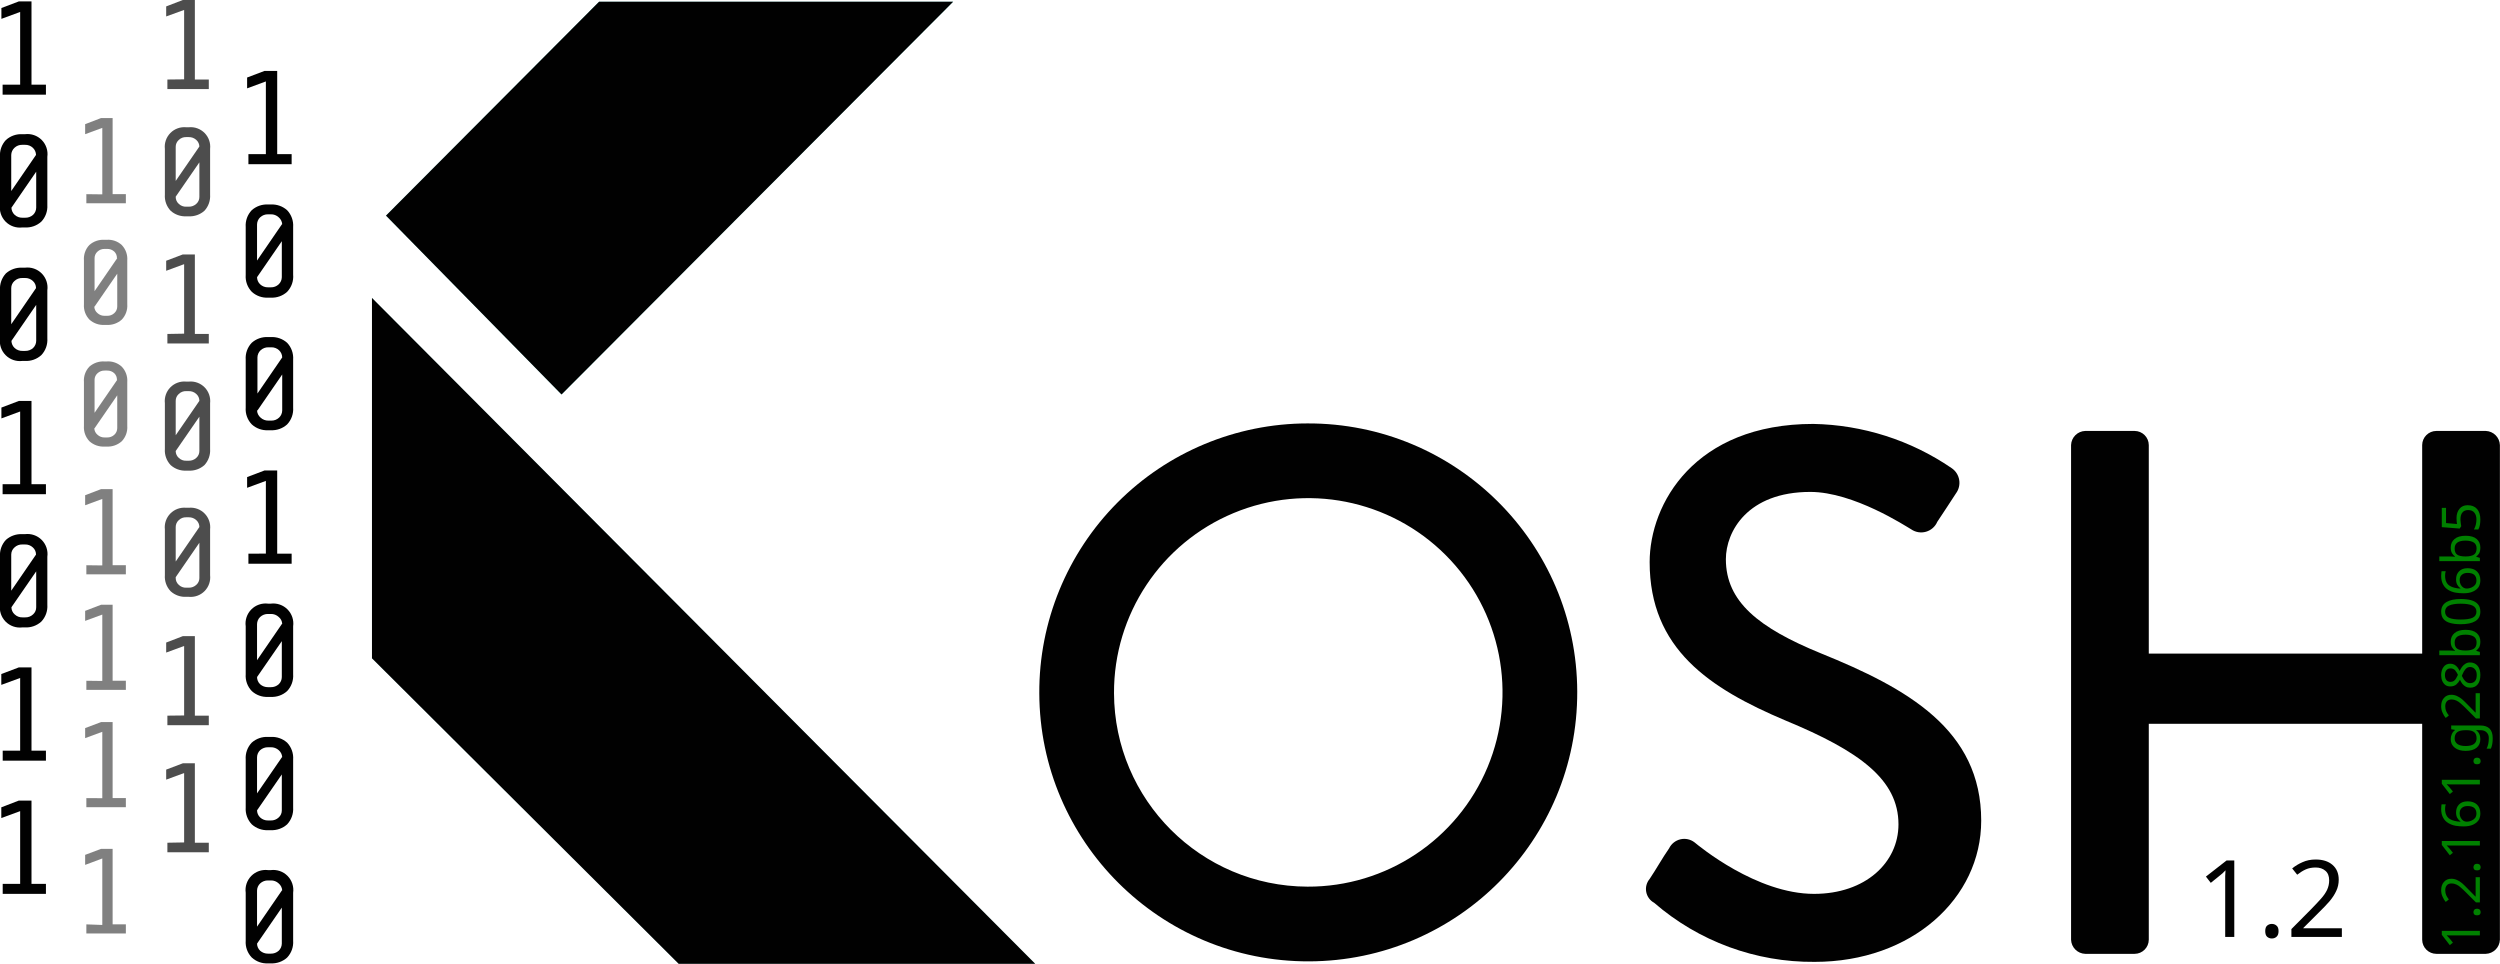
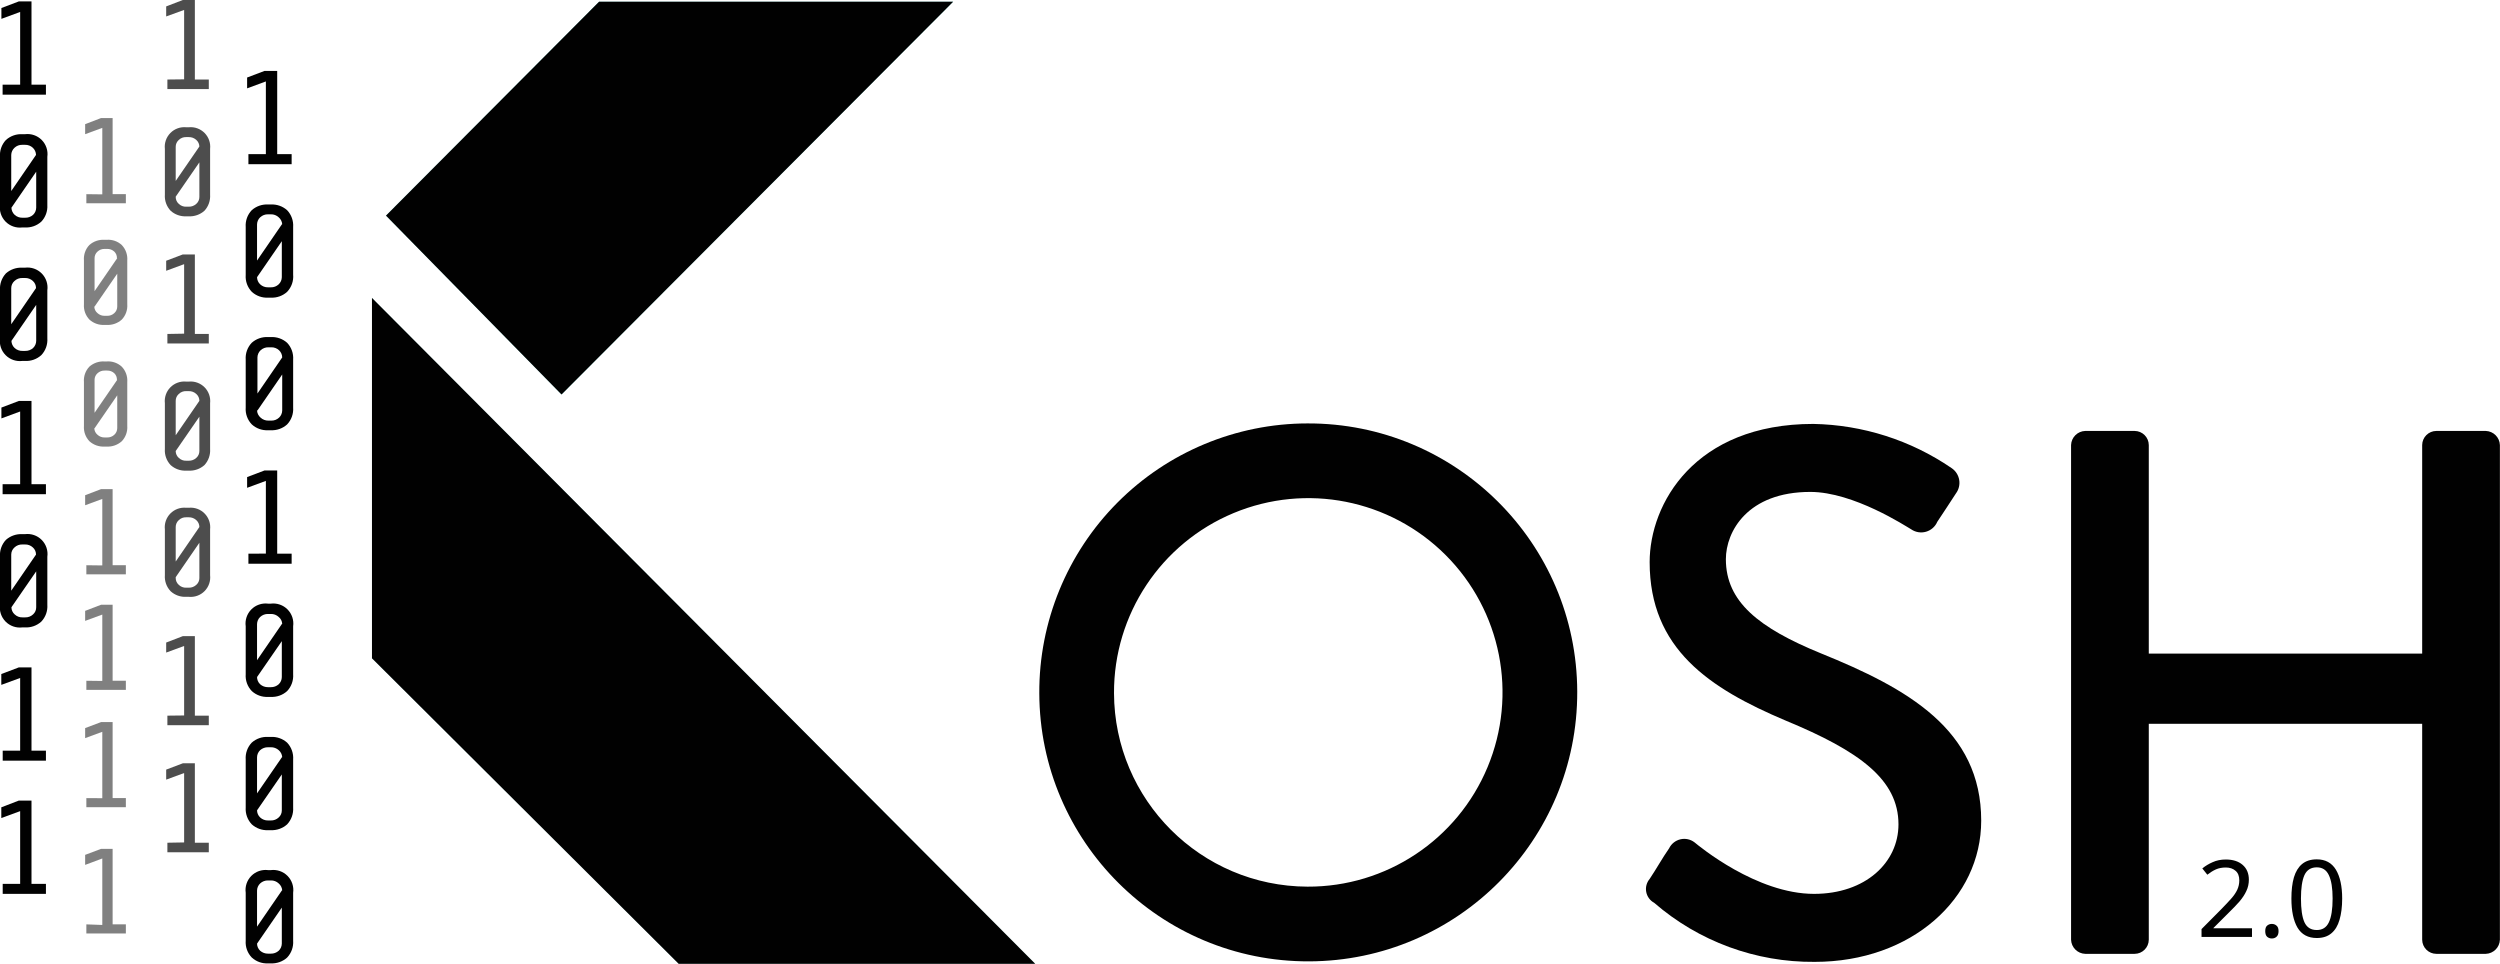
<svg xmlns="http://www.w3.org/2000/svg" viewBox="0 0 249.28 96.1" version="1.1" id="svg5833">
  <defs id="defs5750">
    <style id="style5748">.cls-1{isolation:isolate;}.cls-2,.cls-3,.cls-4,.cls-6{fill:#010101;}.cls-2,.cls-3,.cls-4,.cls-5{mix-blend-mode:multiply;}.cls-3{opacity:0.7;}.cls-4{opacity:0.5;}.cls-5{fill:#afdedc;}</style>
  </defs>
  <path class="cls-2" d="m 0.26,8.44 v 1 h 4.32 v -1 H 3.14 V 0.14 H 1.88 L 0.14,0.8 V 1.88 L 2.01,1.19 v 7.25 z" id="path5752" style="isolation:isolate;mix-blend-mode:multiply;fill:#010101" />
  <path class="cls-2" d="M 4.72,20.45 V 15.64 A 2,2 0 0 0 2.49,13.38 H 2.23 A 2.25,2.25 0 0 0 0.59,13.96 2.21,2.21 0 0 0 0,15.64 v 4.78 a 2,2 0 0 0 2.23,2.26 h 0.26 a 2.24,2.24 0 0 0 1.63,-0.58 2.21,2.21 0 0 0 0.6,-1.65 z m -1.13,-5 -2.47,3.6 v -3.6 a 1,1 0 0 1 0.32,-0.71 1.08,1.08 0 0 1 0.79,-0.3 h 0.26 a 1.09,1.09 0 0 1 0.79,0.3 1,1 0 0 1 0.31,0.68 z m -2.45,5.26 2.47,-3.59 v 3.59 A 1,1 0 0 1 3.3,21.42 1.13,1.13 0 0 1 2.51,21.71 H 2.25 A 1.11,1.11 0 0 1 1.46,21.42 1,1 0 0 1 1.14,20.71 Z" id="path5754" style="isolation:isolate;mix-blend-mode:multiply;fill:#010101" />
  <path class="cls-2" d="M 4.72,33.73 V 28.95 A 2,2 0 0 0 2.49,26.69 H 2.23 A 2.29,2.29 0 0 0 0.59,27.26 2.25,2.25 0 0 0 0,28.95 v 4.78 a 2,2 0 0 0 2.23,2.26 h 0.26 a 2.24,2.24 0 0 0 1.63,-0.58 2.21,2.21 0 0 0 0.6,-1.68 z m -1.13,-5 -2.47,3.6 v -3.6 a 0.94,0.94 0 0 1 0.32,-0.71 1.08,1.08 0 0 1 0.79,-0.3 h 0.26 a 1.09,1.09 0 0 1 0.79,0.3 0.93,0.93 0 0 1 0.31,0.68 z M 1.14,33.99 3.61,30.4 v 3.59 A 1,1 0 0 1 3.3,34.7 1.13,1.13 0 0 1 2.51,34.99 H 2.25 A 1.11,1.11 0 0 1 1.46,34.7 1,1 0 0 1 1.14,33.99 Z" id="path5756" style="isolation:isolate;mix-blend-mode:multiply;fill:#010101" />
  <path class="cls-2" d="m 0.26,48.28 v 1 h 4.32 v -1 H 3.14 v -8.3 H 1.88 l -1.74,0.66 v 1.08 l 1.87,-0.69 v 7.25 z" id="path5758" style="isolation:isolate;mix-blend-mode:multiply;fill:#010101" />
  <path class="cls-2" d="M 4.72,60.3 V 55.52 A 2,2 0 0 0 2.49,53.26 H 2.23 A 2.29,2.29 0 0 0 0.59,53.83 2.23,2.23 0 0 0 0,55.52 v 4.78 a 2,2 0 0 0 2.23,2.26 h 0.26 a 2.24,2.24 0 0 0 1.63,-0.58 2.21,2.21 0 0 0 0.6,-1.68 z m -1.13,-5 -2.47,3.6 v -3.6 a 0.94,0.94 0 0 1 0.32,-0.71 1.08,1.08 0 0 1 0.79,-0.3 h 0.26 a 1.09,1.09 0 0 1 0.79,0.3 0.93,0.93 0 0 1 0.31,0.68 z m -2.45,5.25 2.47,-3.58 v 3.58 A 0.93,0.93 0 0 1 3.3,61.26 1.09,1.09 0 0 1 2.51,61.56 H 2.25 A 1.08,1.08 0 0 1 1.46,61.26 0.94,0.94 0 0 1 1.14,60.55 Z" id="path5760" style="isolation:isolate;mix-blend-mode:multiply;fill:#010101" />
  <path class="cls-2" d="m 0.27,74.85 v 1 h 4.31 v -1 H 3.14 v -8.3 H 1.87 l -1.74,0.66 v 1.08 L 2.01,67.6 v 7.25 z" id="path5762" style="isolation:isolate;mix-blend-mode:multiply;fill:#010101" />
  <path class="cls-2" d="m 0.27,88.13 v 1 h 4.31 v -1 H 3.14 v -8.3 H 1.87 L 0.13,80.5 v 1.07 l 1.88,-0.69 v 7.25 z" id="path5764" style="isolation:isolate;mix-blend-mode:multiply;fill:#010101" />
  <path class="cls-2" d="m 24.77,15.37 v 1 h 4.31 v -1 h -1.44 v -8.3 h -1.26 l -1.74,0.66 v 1.08 l 1.87,-0.69 v 7.25 z" id="path5766" style="isolation:isolate;mix-blend-mode:multiply;fill:#010101" />
  <path class="cls-2" d="M 29.23,27.38 V 22.64 A 2.21,2.21 0 0 0 28.63,20.96 2.26,2.26 0 0 0 27,20.39 h -0.27 a 2.26,2.26 0 0 0 -1.63,0.57 2.21,2.21 0 0 0 -0.6,1.68 v 4.78 a 2.18,2.18 0 0 0 0.61,1.68 2.22,2.22 0 0 0 1.62,0.58 H 27 a 2.26,2.26 0 0 0 1.63,-0.58 2.21,2.21 0 0 0 0.6,-1.72 z m -1.13,-5 -2.47,3.6 v -3.6 a 1,1 0 0 1 0.31,-0.71 1.11,1.11 0 0 1 0.79,-0.3 H 27 a 1.09,1.09 0 0 1 0.79,0.3 1,1 0 0 1 0.35,0.68 z m -2.47,5.26 2.47,-3.59 v 3.59 a 1,1 0 0 1 -0.31,0.71 1.09,1.09 0 0 1 -0.79,0.3 h -0.27 a 1.11,1.11 0 0 1 -0.79,-0.3 1,1 0 0 1 -0.31,-0.71 z" id="path5768" style="isolation:isolate;mix-blend-mode:multiply;fill:#010101" />
  <path class="cls-2" d="M 29.23,40.64 V 35.86 A 2.21,2.21 0 0 0 28.63,34.18 2.26,2.26 0 0 0 27,33.61 h -0.27 a 2.26,2.26 0 0 0 -1.63,0.57 2.21,2.21 0 0 0 -0.6,1.68 v 4.78 a 2.18,2.18 0 0 0 0.61,1.68 2.22,2.22 0 0 0 1.62,0.58 H 27 a 2.26,2.26 0 0 0 1.63,-0.58 2.21,2.21 0 0 0 0.6,-1.68 z m -1.09,-5 -2.47,3.6 v -3.6 a 1,1 0 0 1 0.31,-0.71 1.11,1.11 0 0 1 0.79,-0.3 h 0.27 a 1.09,1.09 0 0 1 0.79,0.3 1,1 0 0 1 0.31,0.71 z m -2.47,5.29 2.47,-3.59 v 3.59 a 1,1 0 0 1 -0.31,0.71 1.09,1.09 0 0 1 -0.79,0.3 h -0.27 a 1.11,1.11 0 0 1 -0.79,-0.3 1,1 0 0 1 -0.35,-0.72 z" id="path5770" style="isolation:isolate;mix-blend-mode:multiply;fill:#010101" />
  <path class="cls-2" d="m 24.77,55.21 v 1 h 4.31 v -1 h -1.44 v -8.3 h -1.26 l -1.74,0.66 v 1.07 l 1.87,-0.69 v 7.25 z" id="path5772" style="isolation:isolate;mix-blend-mode:multiply;fill:#010101" />
  <path class="cls-2" d="M 29.23,67.23 V 62.45 A 2,2 0 0 0 27,60.19 h -0.27 a 2,2 0 0 0 -2.23,2.26 v 4.78 a 2.18,2.18 0 0 0 0.61,1.68 2.22,2.22 0 0 0 1.62,0.58 H 27 a 2.26,2.26 0 0 0 1.63,-0.58 2.21,2.21 0 0 0 0.6,-1.68 z m -1.13,-5 -2.47,3.6 v -3.6 a 1,1 0 0 1 0.31,-0.71 1.11,1.11 0 0 1 0.79,-0.3 H 27 a 1.09,1.09 0 0 1 0.79,0.3 0.93,0.93 0 0 1 0.35,0.68 z m -2.47,5.28 2.47,-3.58 v 3.58 A 1,1 0 0 1 27.79,68.23 1.13,1.13 0 0 1 27,68.52 h -0.27 a 1.15,1.15 0 0 1 -0.79,-0.29 1,1 0 0 1 -0.31,-0.75 z" id="path5774" style="isolation:isolate;mix-blend-mode:multiply;fill:#010101" />
  <path class="cls-2" d="M 29.23,80.52 V 75.74 A 2.22,2.22 0 0 0 28.63,74.05 2.26,2.26 0 0 0 27,73.48 h -0.27 a 2.26,2.26 0 0 0 -1.63,0.57 2.22,2.22 0 0 0 -0.6,1.69 v 4.78 a 2.21,2.21 0 0 0 0.61,1.68 2.26,2.26 0 0 0 1.62,0.58 H 27 a 2.3,2.3 0 0 0 1.63,-0.58 2.24,2.24 0 0 0 0.6,-1.68 z m -1.13,-5 -2.47,3.59 v -3.59 a 1,1 0 0 1 0.31,-0.72 1.15,1.15 0 0 1 0.79,-0.29 H 27 a 1.13,1.13 0 0 1 0.79,0.29 1,1 0 0 1 0.35,0.69 z m -2.47,5.28 2.47,-3.58 v 3.58 a 0.93,0.93 0 0 1 -0.31,0.71 1.09,1.09 0 0 1 -0.79,0.3 h -0.27 a 1.11,1.11 0 0 1 -0.79,-0.3 1,1 0 0 1 -0.31,-0.74 z" id="path5776" style="isolation:isolate;mix-blend-mode:multiply;fill:#010101" />
  <path class="cls-2" d="M 29.23,93.8 V 89.02 A 2,2 0 0 0 27,86.76 h -0.27 a 2,2 0 0 0 -2.23,2.26 v 4.78 a 2.18,2.18 0 0 0 0.61,1.68 2.22,2.22 0 0 0 1.62,0.58 H 27 a 2.26,2.26 0 0 0 1.63,-0.58 2.21,2.21 0 0 0 0.6,-1.68 z m -1.13,-5 -2.47,3.6 v -3.6 a 1,1 0 0 1 0.31,-0.71 1.11,1.11 0 0 1 0.79,-0.3 H 27 a 1.09,1.09 0 0 1 0.79,0.3 1,1 0 0 1 0.35,0.68 z m -2.47,5.29 2.47,-3.59 v 3.59 A 1,1 0 0 1 27.79,94.8 1.13,1.13 0 0 1 27,95.09 H 26.73 A 1.15,1.15 0 0 1 25.94,94.8 1,1 0 0 1 25.63,94.06 Z" id="path5778" style="isolation:isolate;mix-blend-mode:multiply;fill:#010101" />
  <path class="cls-3" d="m 16.69,7.93 v 0.95 h 4.13 V 7.93 H 19.43 V 0 h -1.2 l -1.66,0.64 v 1 l 1.79,-0.65 v 6.92 z" id="path5780" style="opacity:0.7;isolation:isolate;mix-blend-mode:multiply;fill:#010101" />
  <path class="cls-3" d="m 20.95,19.41 v -4.56 a 1.95,1.95 0 0 0 -2.13,-2.16 h -0.25 a 1.95,1.95 0 0 0 -2.13,2.16 v 4.56 a 2.12,2.12 0 0 0 0.58,1.61 2.17,2.17 0 0 0 1.55,0.55 h 0.25 a 2.2,2.2 0 0 0 1.56,-0.55 2.15,2.15 0 0 0 0.57,-1.61 z m -1.07,-4.8 -2.36,3.43 v -3.4 a 0.9,0.9 0 0 1 0.3,-0.68 1,1 0 0 1 0.75,-0.29 h 0.25 a 1.06,1.06 0 0 1 0.76,0.29 0.9,0.9 0 0 1 0.3,0.68 z m -2.36,5 2.36,-3.42 v 3.45 a 0.9,0.9 0 0 1 -0.3,0.68 1.06,1.06 0 0 1 -0.76,0.29 h -0.25 a 1,1 0 0 1 -0.75,-0.29 0.9,0.9 0 0 1 -0.3,-0.68 z" id="path5782" style="opacity:0.7;isolation:isolate;mix-blend-mode:multiply;fill:#010101" />
  <path class="cls-3" d="m 16.69,33.3 v 0.95 h 4.13 V 33.3 h -1.39 v -7.93 h -1.2 L 16.57,26 v 1 l 1.79,-0.66 v 6.93 z" id="path5784" style="opacity:0.7;isolation:isolate;mix-blend-mode:multiply;fill:#010101" />
  <path class="cls-3" d="m 20.95,44.77 v -4.56 a 1.95,1.95 0 0 0 -2.13,-2.16 h -0.25 a 1.95,1.95 0 0 0 -2.13,2.16 v 4.56 a 2.12,2.12 0 0 0 0.58,1.61 2.17,2.17 0 0 0 1.55,0.55 h 0.25 a 2.2,2.2 0 0 0 1.56,-0.55 2.15,2.15 0 0 0 0.57,-1.61 z m -1.07,-4.8 -2.36,3.43 v -3.43 a 0.9,0.9 0 0 1 0.3,-0.68 1,1 0 0 1 0.75,-0.29 h 0.25 a 1.06,1.06 0 0 1 0.76,0.29 0.9,0.9 0 0 1 0.3,0.68 z m -2.36,5 2.36,-3.42 v 3.42 a 0.9,0.9 0 0 1 -0.3,0.68 1.06,1.06 0 0 1 -0.76,0.29 h -0.25 a 1,1 0 0 1 -0.75,-0.29 0.9,0.9 0 0 1 -0.3,-0.64 z" id="path5786" style="opacity:0.7;isolation:isolate;mix-blend-mode:multiply;fill:#010101" />
  <path class="cls-3" d="m 16.69,71.36 v 0.95 h 4.13 v -0.95 h -1.39 v -7.93 h -1.2 l -1.66,0.64 v 1 l 1.79,-0.66 v 6.93 z" id="path5788" style="opacity:0.7;isolation:isolate;mix-blend-mode:multiply;fill:#010101" />
  <path class="cls-3" d="m 20.95,57.35 v -4.56 a 1.95,1.95 0 0 0 -2.13,-2.16 h -0.25 a 1.95,1.95 0 0 0 -2.13,2.16 v 4.56 a 2.1,2.1 0 0 0 0.58,1.61 2.13,2.13 0 0 0 1.55,0.55 h 0.25 a 1.95,1.95 0 0 0 2.13,-2.16 z m -1.07,-4.8 -2.36,3.44 v -3.44 a 0.91,0.91 0 0 1 0.3,-0.68 1,1 0 0 1 0.75,-0.29 h 0.25 a 1.06,1.06 0 0 1 0.76,0.29 0.91,0.91 0 0 1 0.3,0.68 z m -2.36,5 2.36,-3.43 v 3.52 a 0.89,0.89 0 0 1 -0.3,0.67 1.06,1.06 0 0 1 -0.76,0.29 h -0.25 a 1,1 0 0 1 -0.75,-0.29 0.89,0.89 0 0 1 -0.3,-0.67 z" id="path5790" style="opacity:0.7;isolation:isolate;mix-blend-mode:multiply;fill:#010101" />
  <path class="cls-3" d="m 16.69,84.03 v 0.95 h 4.13 v -0.95 h -1.39 v -7.92 h -1.2 l -1.66,0.63 v 1 l 1.79,-0.66 V 84 Z" id="path5792" style="opacity:0.7;isolation:isolate;mix-blend-mode:multiply;fill:#010101" />
  <path class="cls-4" d="m 8.61,19.36 v 0.91 h 3.94 v -0.91 h -1.32 v -7.59 h -1.15 l -1.59,0.61 v 1 l 1.71,-0.63 v 6.63 z" id="path5794" style="opacity:0.5;isolation:isolate;mix-blend-mode:multiply;fill:#010101" />
  <path class="cls-4" d="m 12.69,30.34 v -4.37 a 2,2 0 0 0 -0.55,-1.54 2,2 0 0 0 -1.49,-0.52 h -0.24 a 2.09,2.09 0 0 0 -1.5,0.52 2,2 0 0 0 -0.54,1.54 v 4.37 a 2,2 0 0 0 0.55,1.53 2.07,2.07 0 0 0 1.49,0.53 h 0.24 a 2.09,2.09 0 0 0 1.49,-0.53 2,2 0 0 0 0.55,-1.53 z m -1,-4.6 -2.26,3.29 v -3.29 a 0.87,0.87 0 0 1 0.29,-0.65 1,1 0 0 1 0.72,-0.27 h 0.24 a 1,1 0 0 1 0.72,0.27 0.87,0.87 0 0 1 0.26,0.65 z m -2.26,4.83 2.26,-3.28 v 3.28 a 0.87,0.87 0 0 1 -0.29,0.65 1,1 0 0 1 -0.72,0.27 H 10.44 A 1,1 0 0 1 9.72,31.22 0.87,0.87 0 0 1 9.4,30.57 Z" id="path5796" style="opacity:0.5;isolation:isolate;mix-blend-mode:multiply;fill:#010101" />
  <path class="cls-4" d="m 8.61,67.88 v 0.91 h 3.94 V 67.88 H 11.23 V 60.3 h -1.15 l -1.59,0.61 v 1 l 1.71,-0.63 v 6.62 z" id="path5798" style="opacity:0.5;isolation:isolate;mix-blend-mode:multiply;fill:#010101" />
  <path class="cls-4" d="m 8.61,92.17 v 0.91 h 3.94 v -0.91 h -1.32 v -7.53 h -1.15 l -1.59,0.6 v 1 L 10.2,85.6 v 6.63 z" id="path5800" style="opacity:0.5;isolation:isolate;mix-blend-mode:multiply;fill:#010101" />
  <path class="cls-4" d="m 8.61,56.36 v 0.91 h 3.94 v -0.91 h -1.32 v -7.59 h -1.15 l -1.59,0.61 v 1 l 1.71,-0.63 v 6.63 z" id="path5802" style="opacity:0.5;isolation:isolate;mix-blend-mode:multiply;fill:#010101" />
  <path class="cls-4" d="M 12.69,42.47 V 38.1 a 2,2 0 0 0 -0.55,-1.54 2,2 0 0 0 -1.49,-0.52 h -0.24 a 2.09,2.09 0 0 0 -1.5,0.52 2,2 0 0 0 -0.54,1.54 v 4.37 a 2,2 0 0 0 0.55,1.53 2.07,2.07 0 0 0 1.49,0.53 h 0.24 A 2.09,2.09 0 0 0 12.14,44 2,2 0 0 0 12.69,42.47 Z m -1,-4.6 -2.26,3.29 v -3.29 a 0.87,0.87 0 0 1 0.29,-0.65 1,1 0 0 1 0.72,-0.27 h 0.24 a 1,1 0 0 1 0.72,0.27 0.87,0.87 0 0 1 0.26,0.65 z m -2.26,4.83 2.26,-3.28 v 3.28 a 0.89,0.89 0 0 1 -0.29,0.65 1,1 0 0 1 -0.72,0.27 H 10.44 A 1,1 0 0 1 9.72,43.35 0.89,0.89 0 0 1 9.4,42.7 Z" id="path5804" style="opacity:0.5;isolation:isolate;mix-blend-mode:multiply;fill:#010101" />
  <path class="cls-4" d="m 8.61,79.58 v 0.91 h 3.94 V 79.58 H 11.23 V 72 h -1.15 l -1.59,0.6 v 1 l 1.71,-0.63 v 6.62 z" id="path5806" style="opacity:0.5;isolation:isolate;mix-blend-mode:multiply;fill:#010101" />
  <polygon class="cls-5" points="37.09,29.71 37.09,65.64 67.67,96.1 103.22,96.1 " id="polygon5808" style="isolation:isolate;mix-blend-mode:multiply;fill:#afdedc" />
  <polygon class="cls-5" points="55.99,39.33 95.04,0.17 59.74,0.17 38.49,21.5 " id="polygon5810" style="isolation:isolate;mix-blend-mode:multiply;fill:#afdedc" />
  <polygon class="cls-5" points="55.99,39.33 95.04,0.17 59.74,0.17 38.49,21.5 " id="polygon5812" style="isolation:isolate;mix-blend-mode:multiply;fill:#afdedc" />
  <polygon class="cls-6" points="55.99,39.33 95.04,0.17 59.74,0.17 38.49,21.5 " id="polygon5814" style="isolation:isolate;fill:#010101" />
  <polygon class="cls-6" points="37.09,29.71 37.09,65.64 67.67,96.1 103.22,96.1 " id="polygon5816" style="isolation:isolate;fill:#010101" />
  <path class="cls-6" d="m 130.37,42.22 a 26.82,26.82 0 1 1 -26.74,26.9 26.78,26.78 0 0 1 26.74,-26.9 z m 0,46.19 a 19.37,19.37 0 1 0 -19.29,-19.29 19.36,19.36 0 0 0 19.29,19.29 z" id="path5818" style="isolation:isolate;fill:#010101" />
  <path class="cls-6" d="m 164.49,87.64 c 0.67,-1 1.27,-2.09 1.94,-3.05 a 1.68,1.68 0 0 1 2.53,-0.6 c 0.45,0.37 6.19,5.14 11.92,5.14 5.14,0 8.42,-3.13 8.42,-6.93 0,-4.47 -3.88,-7.3 -11.25,-10.35 -7.6,-3.21 -13.56,-7.15 -13.56,-15.8 0,-5.81 4.47,-13.78 16.32,-13.78 a 25.25,25.25 0 0 1 13.78,4.4 1.77,1.77 0 0 1 0.44,2.53 c -0.59,0.9 -1.26,1.94 -1.86,2.83 a 1.75,1.75 0 0 1 -2.6,0.75 c -0.53,-0.3 -5.74,-3.73 -10.06,-3.73 -6.26,0 -8.42,3.95 -8.42,6.71 0,4.24 3.28,6.85 9.46,9.38 8.64,3.5 16,7.6 16,16.69 0,7.75 -6.93,14.08 -16.61,14.08 a 24.11,24.11 0 0 1 -16,-5.89 1.56,1.56 0 0 1 -0.45,-2.38 z" id="path5820" style="isolation:isolate;fill:#010101" />
  <path class="cls-6" d="m 206.51,44.38 a 1.46,1.46 0 0 1 1.42,-1.41 h 4.91 a 1.42,1.42 0 0 1 1.42,1.41 v 20.79 h 27.26 V 44.38 a 1.42,1.42 0 0 1 1.42,-1.41 h 4.92 a 1.46,1.46 0 0 1 1.41,1.41 V 93.7 a 1.46,1.46 0 0 1 -1.41,1.41 h -4.92 A 1.42,1.42 0 0 1 241.52,93.7 V 72.17 H 214.26 V 93.7 a 1.42,1.42 0 0 1 -1.42,1.41 h -4.91 a 1.46,1.46 0 0 1 -1.42,-1.41 z" id="path5822" style="isolation:isolate;fill:#010101" />
  <text xml:space="preserve" style="font-style:normal;font-weight:normal;font-size:40px;line-height:1.25;font-family:sans-serif;letter-spacing:0px;word-spacing:0px;fill:#010101;fill-opacity:1;stroke:none;" x="219.004" y="93.422" id="text4318">
-     <tspan id="tspan4316" x="219.004" y="93.422" style="font-style:normal;font-variant:normal;font-weight:normal;font-stretch:normal;font-size:10.667px;font-family:sans-serif;-inkscape-font-specification:'sans-serif, Normal';font-variant-ligatures:normal;font-variant-caps:normal;font-variant-numeric:normal;font-feature-settings:normal;text-align:start;writing-mode:lr-tb;text-anchor:start;fill:#010101;fill-opacity:1;">1.2</tspan>
+     <tspan id="tspan4316" x="219.004" y="93.422" style="font-style:normal;font-variant:normal;font-weight:normal;font-stretch:normal;font-size:10.667px;font-family:sans-serif;-inkscape-font-specification:'sans-serif, Normal';font-variant-ligatures:normal;font-variant-caps:normal;font-variant-numeric:normal;font-feature-settings:normal;text-align:start;writing-mode:lr-tb;text-anchor:start;fill:#010101;fill-opacity:1;">2.0</tspan>
  </text>
  <text xml:space="preserve" style="font-style:normal;font-weight:normal;font-size:40px;line-height:1.25;font-family:sans-serif;letter-spacing:0px;word-spacing:0px;fill:#000000;fill-opacity:1;stroke:none" x="-94.71" y="247.271" id="text4402" transform="rotate(-90)">
-     <tspan id="tspan4400" x="-94.71" y="247.271" style="font-style:normal;font-variant:normal;font-weight:normal;font-stretch:normal;font-size:5.333px;font-family:sans-serif;-inkscape-font-specification:'sans-serif, Normal';font-variant-ligatures:normal;font-variant-caps:normal;font-variant-numeric:normal;font-feature-settings:normal;text-align:start;writing-mode:lr-tb;text-anchor:start;fill:#008000">1.2.161.g28b06b5 </tspan>
+     <tspan id="tspan4400" x="-94.71" y="247.271" style="font-style:normal;font-variant:normal;font-weight:normal;font-stretch:normal;font-size:5.333px;font-family:sans-serif;-inkscape-font-specification:'sans-serif, Normal';font-variant-ligatures:normal;font-variant-caps:normal;font-variant-numeric:normal;font-feature-settings:normal;text-align:start;writing-mode:lr-tb;text-anchor:start;fill:#008000" />
  </text>
</svg>
